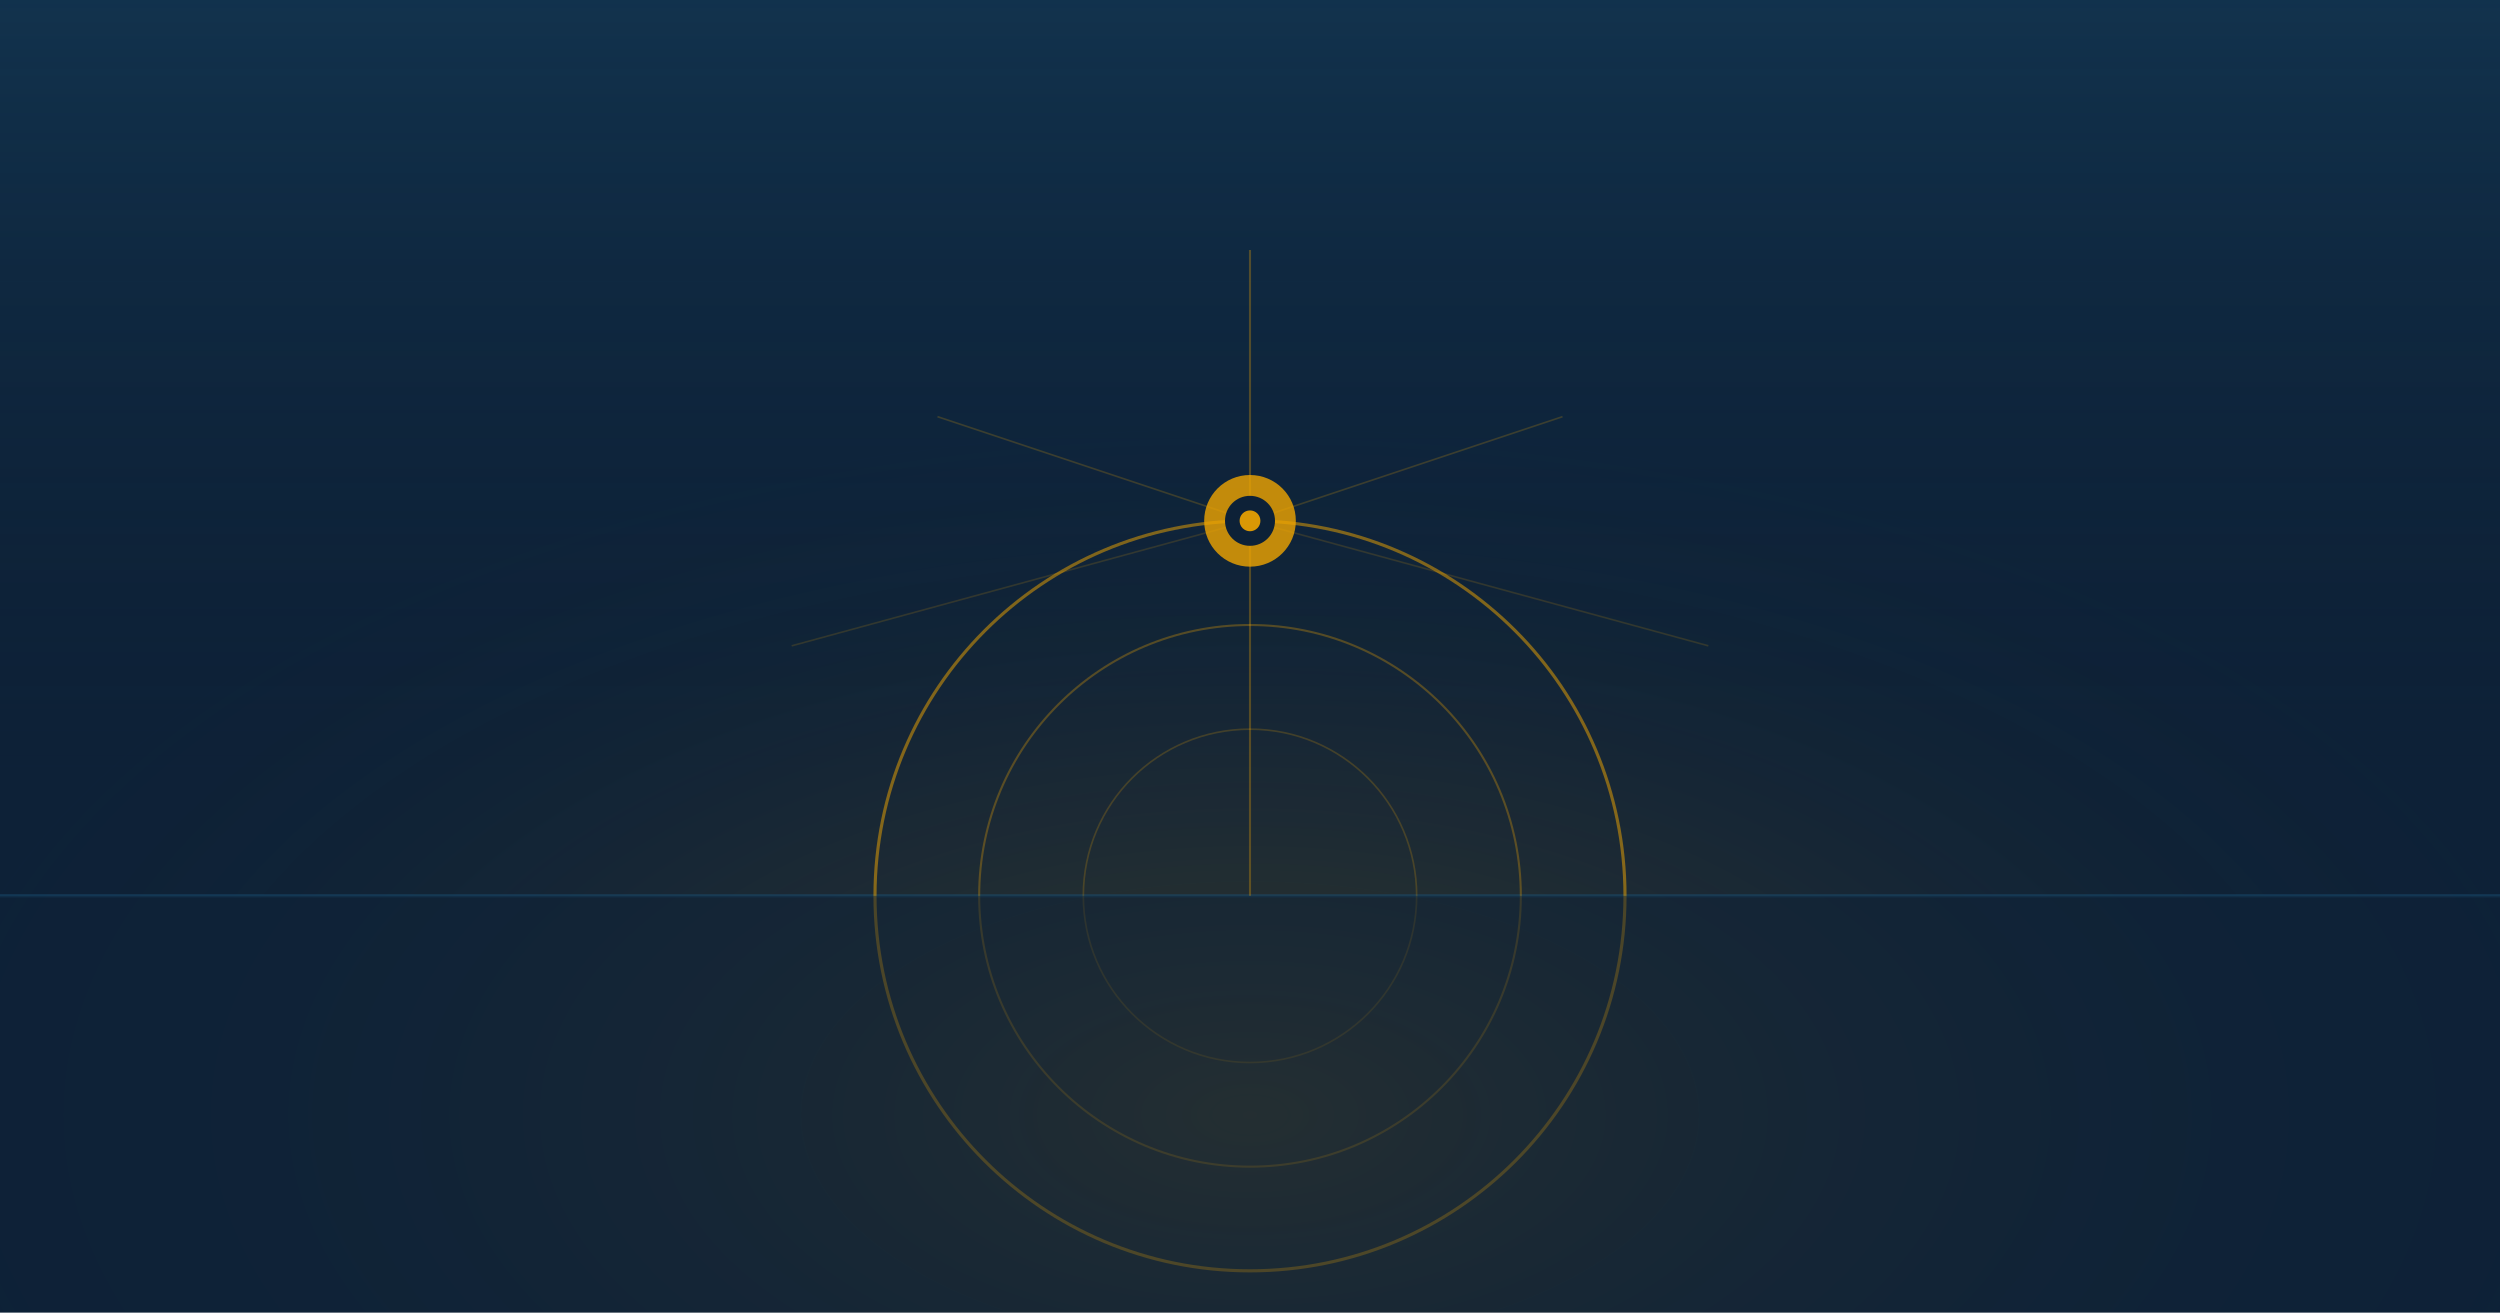
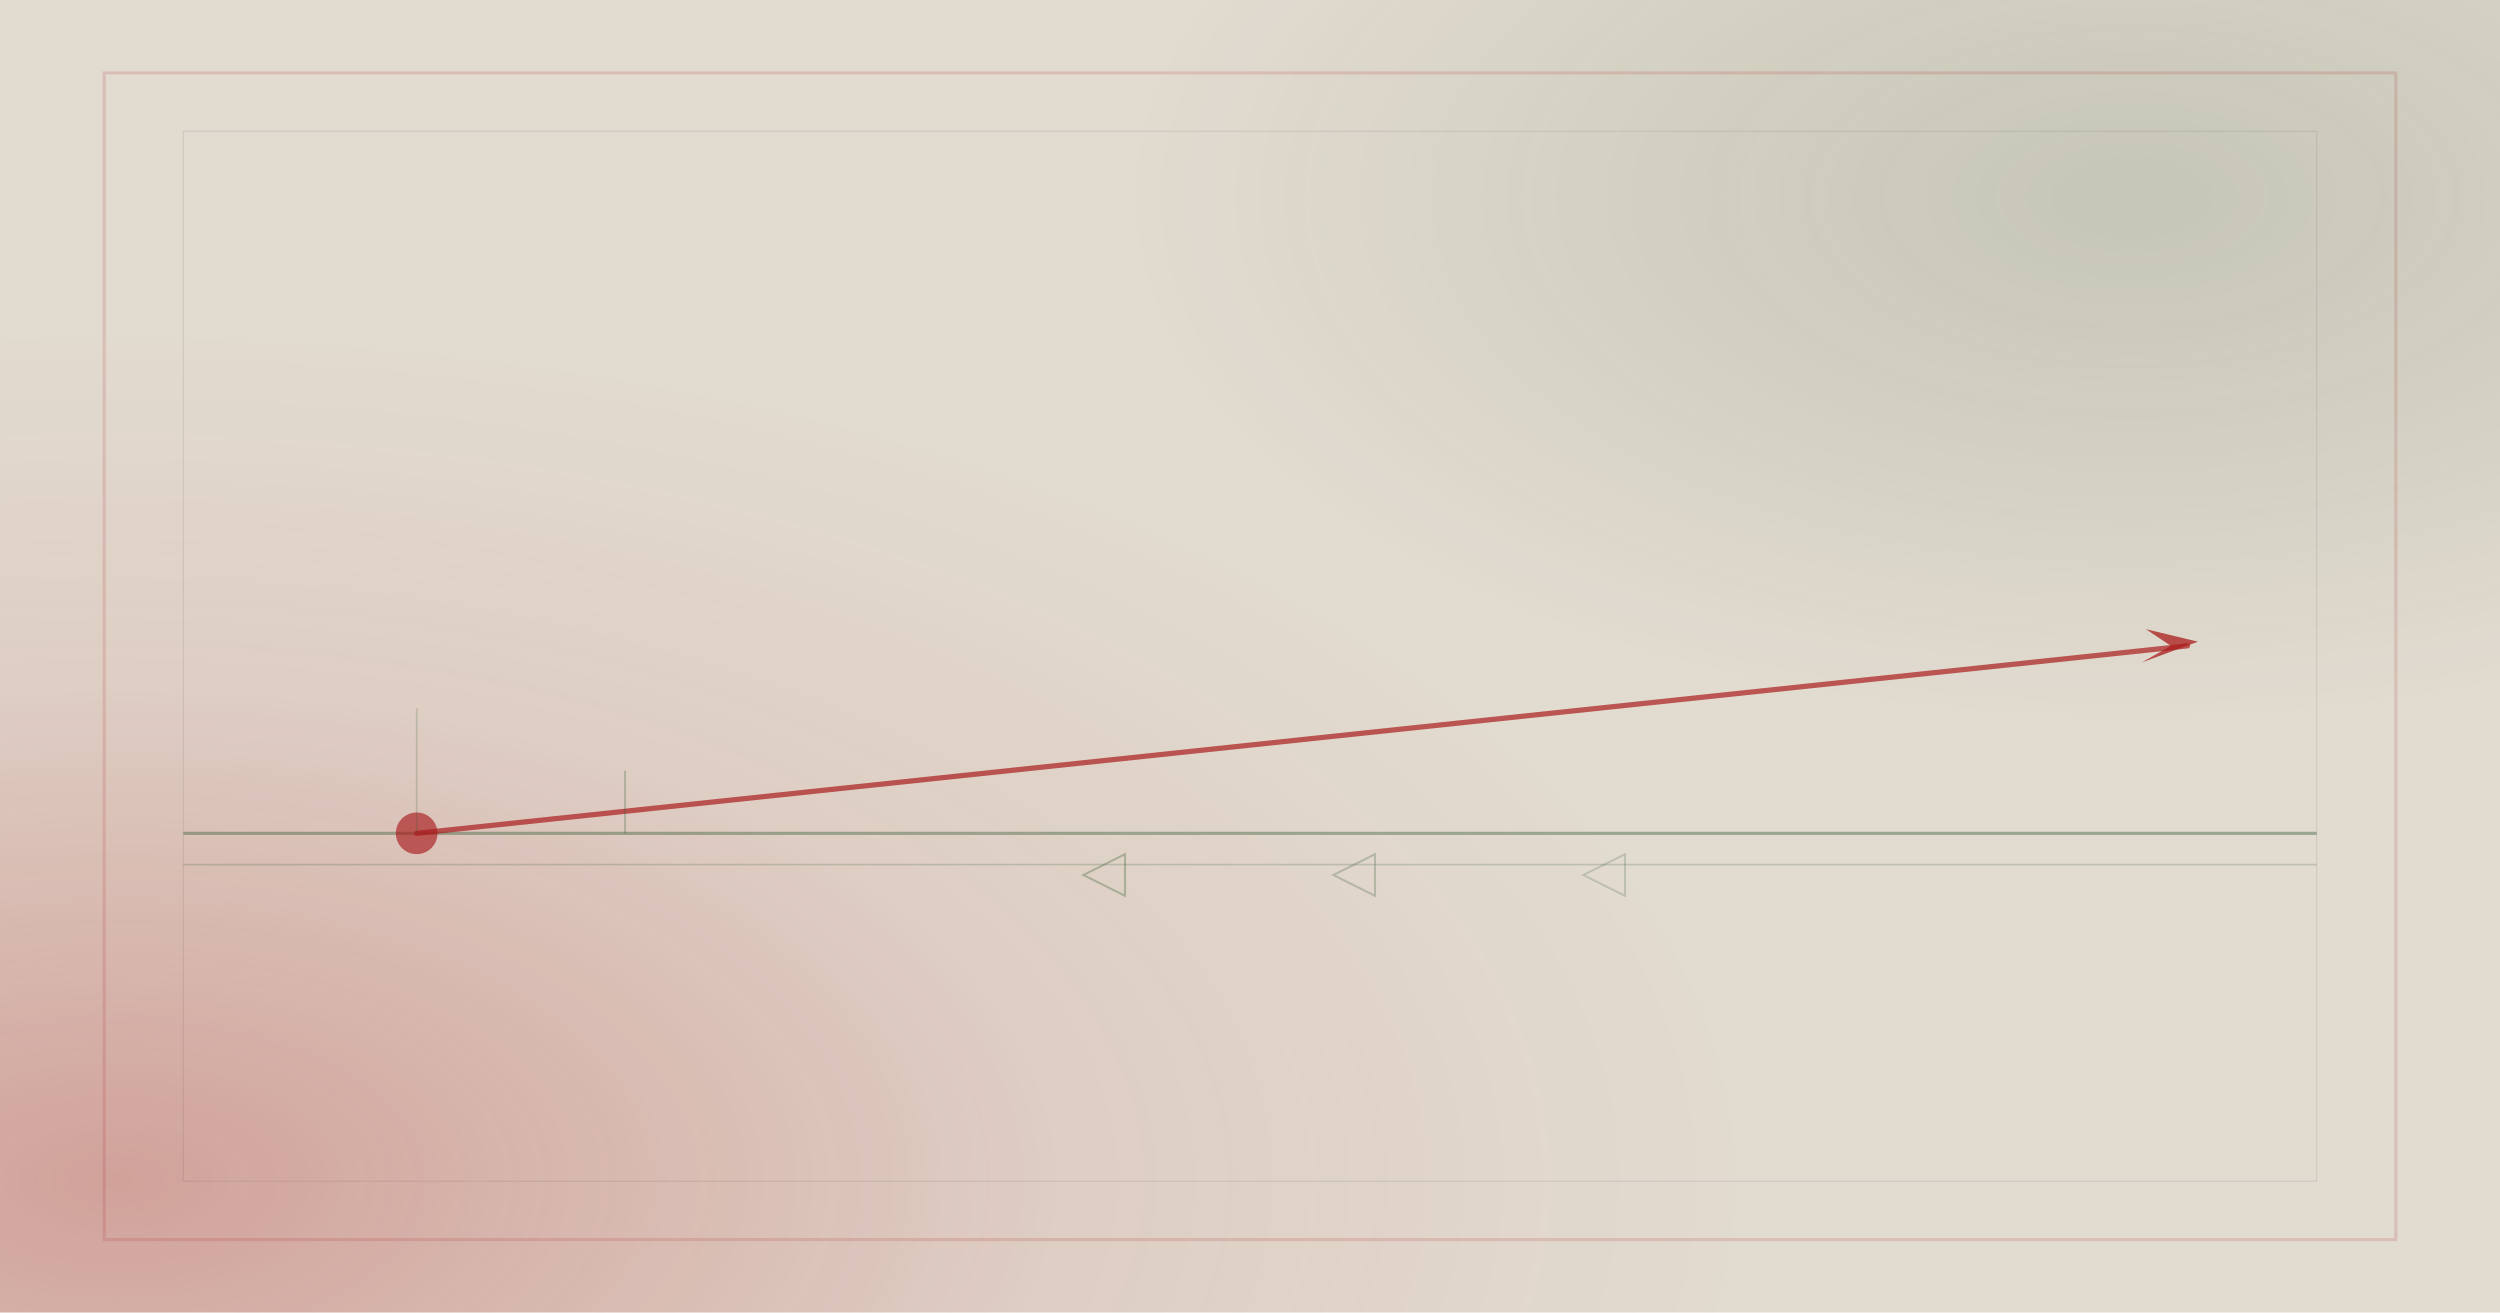
<svg xmlns="http://www.w3.org/2000/svg" viewBox="0 0 1200 630">
-   <rect width="1200" height="630" fill="#0d2137" />
  <defs>
-     <radialGradient id="sun" cx="50%" cy="85%" r="55%">
-       <stop offset="0%" stop-color="#f0a500" stop-opacity="0.2" />
-       <stop offset="100%" stop-color="#0d2137" stop-opacity="0" />
+     <radialGradient id="r1" cx="5%" cy="90%" r="65%">
+       <stop offset="0%" stop-color="#A91C1C" stop-opacity="0.30" />
+       <stop offset="58%" stop-color="#A91C1C" stop-opacity="0.07" />
+       <stop offset="100%" stop-color="#A91C1C" stop-opacity="0" />
    </radialGradient>
-     <linearGradient id="sky" x1="0%" y1="0%" x2="0%" y2="100%">
-       <stop offset="0%" stop-color="#1a5276" stop-opacity="0.35" />
-       <stop offset="60%" stop-color="#0d2137" stop-opacity="0" />
-     </linearGradient>
+     <radialGradient id="g1" cx="85%" cy="15%" r="40%">
+       <stop offset="0%" stop-color="#2F5731" stop-opacity="0.16" />
+       <stop offset="100%" stop-color="#2F5731" stop-opacity="0" />
+     </radialGradient>
  </defs>
-   <rect width="1200" height="630" fill="url(#sky)" />
-   <rect width="1200" height="630" fill="url(#sun)" />
-   <line x1="0" y1="430" x2="1200" y2="430" stroke="#1a5276" stroke-width="1.5" opacity="0.5" />
-   <circle cx="600" cy="430" r="180" fill="none" stroke="#f0a500" stroke-width="1.5" opacity="0.5" />
-   <circle cx="600" cy="430" r="130" fill="none" stroke="#f0a500" stroke-width="1" opacity="0.3" />
-   <circle cx="600" cy="430" r="80" fill="none" stroke="#f0a500" stroke-width="0.8" opacity="0.2" />
-   <line x1="600" y1="430" x2="600" y2="120" stroke="#f0a500" stroke-width="1" opacity="0.3" />
-   <line x1="600" y1="250" x2="450" y2="200" stroke="#f0a500" stroke-width="0.8" opacity="0.2" />
-   <line x1="600" y1="250" x2="750" y2="200" stroke="#f0a500" stroke-width="0.8" opacity="0.2" />
-   <line x1="600" y1="250" x2="380" y2="310" stroke="#f0a500" stroke-width="0.8" opacity="0.15" />
-   <line x1="600" y1="250" x2="820" y2="310" stroke="#f0a500" stroke-width="0.8" opacity="0.15" />
-   <circle cx="600" cy="250" r="22" fill="#f0a500" opacity="0.8" />
-   <circle cx="600" cy="250" r="12" fill="#0d2137" />
-   <circle cx="600" cy="250" r="5" fill="#f0a500" opacity="0.9" />
-   <rect x="0" y="430" width="1200" height="200" fill="#0d2137" opacity="0.5" />
+   <rect width="1200" height="630" fill="#E2DBD0" />
+   <rect width="1200" height="630" fill="url(#r1)" />
+   <rect width="1200" height="630" fill="url(#g1)" />
+   <rect x="50" y="35" width="1100" height="560" fill="none" stroke="#A91C1C" stroke-width="1.5" opacity="0.15" />
+   <rect x="88" y="63" width="1024" height="504" fill="none" stroke="#333333" stroke-width="0.6" opacity="0.10" />
+   <line x1="88" y1="400" x2="1112" y2="400" stroke="#2F5731" stroke-width="1.5" opacity="0.4" />
+   <line x1="88" y1="415" x2="1112" y2="415" stroke="#2F5731" stroke-width="0.8" opacity="0.2" />
+   <line x1="200" y1="400" x2="1050" y2="310" stroke="#A91C1C" stroke-width="2.5" opacity="0.7" stroke-linecap="round" />
+   <polygon points="1055,308 1028,318 1042,310 1030,302" fill="#A91C1C" opacity="0.75" />
+   <circle cx="200" cy="400" r="10" fill="#A91C1C" opacity="0.65" />
+   <polygon points="520,420 540,410 540,430" fill="none" stroke="#2F5731" stroke-width="1" opacity="0.3" />
+   <polygon points="640,420 660,410 660,430" fill="none" stroke="#2F5731" stroke-width="1" opacity="0.25" />
+   <polygon points="760,420 780,410 780,430" fill="none" stroke="#2F5731" stroke-width="1" opacity="0.2" />
+   <line x1="300" y1="400" x2="300" y2="370" stroke="#2F5731" stroke-width="1" opacity="0.25" />
+   <line x1="200" y1="400" x2="200" y2="340" stroke="#2F5731" stroke-width="0.8" opacity="0.2" />
</svg>
